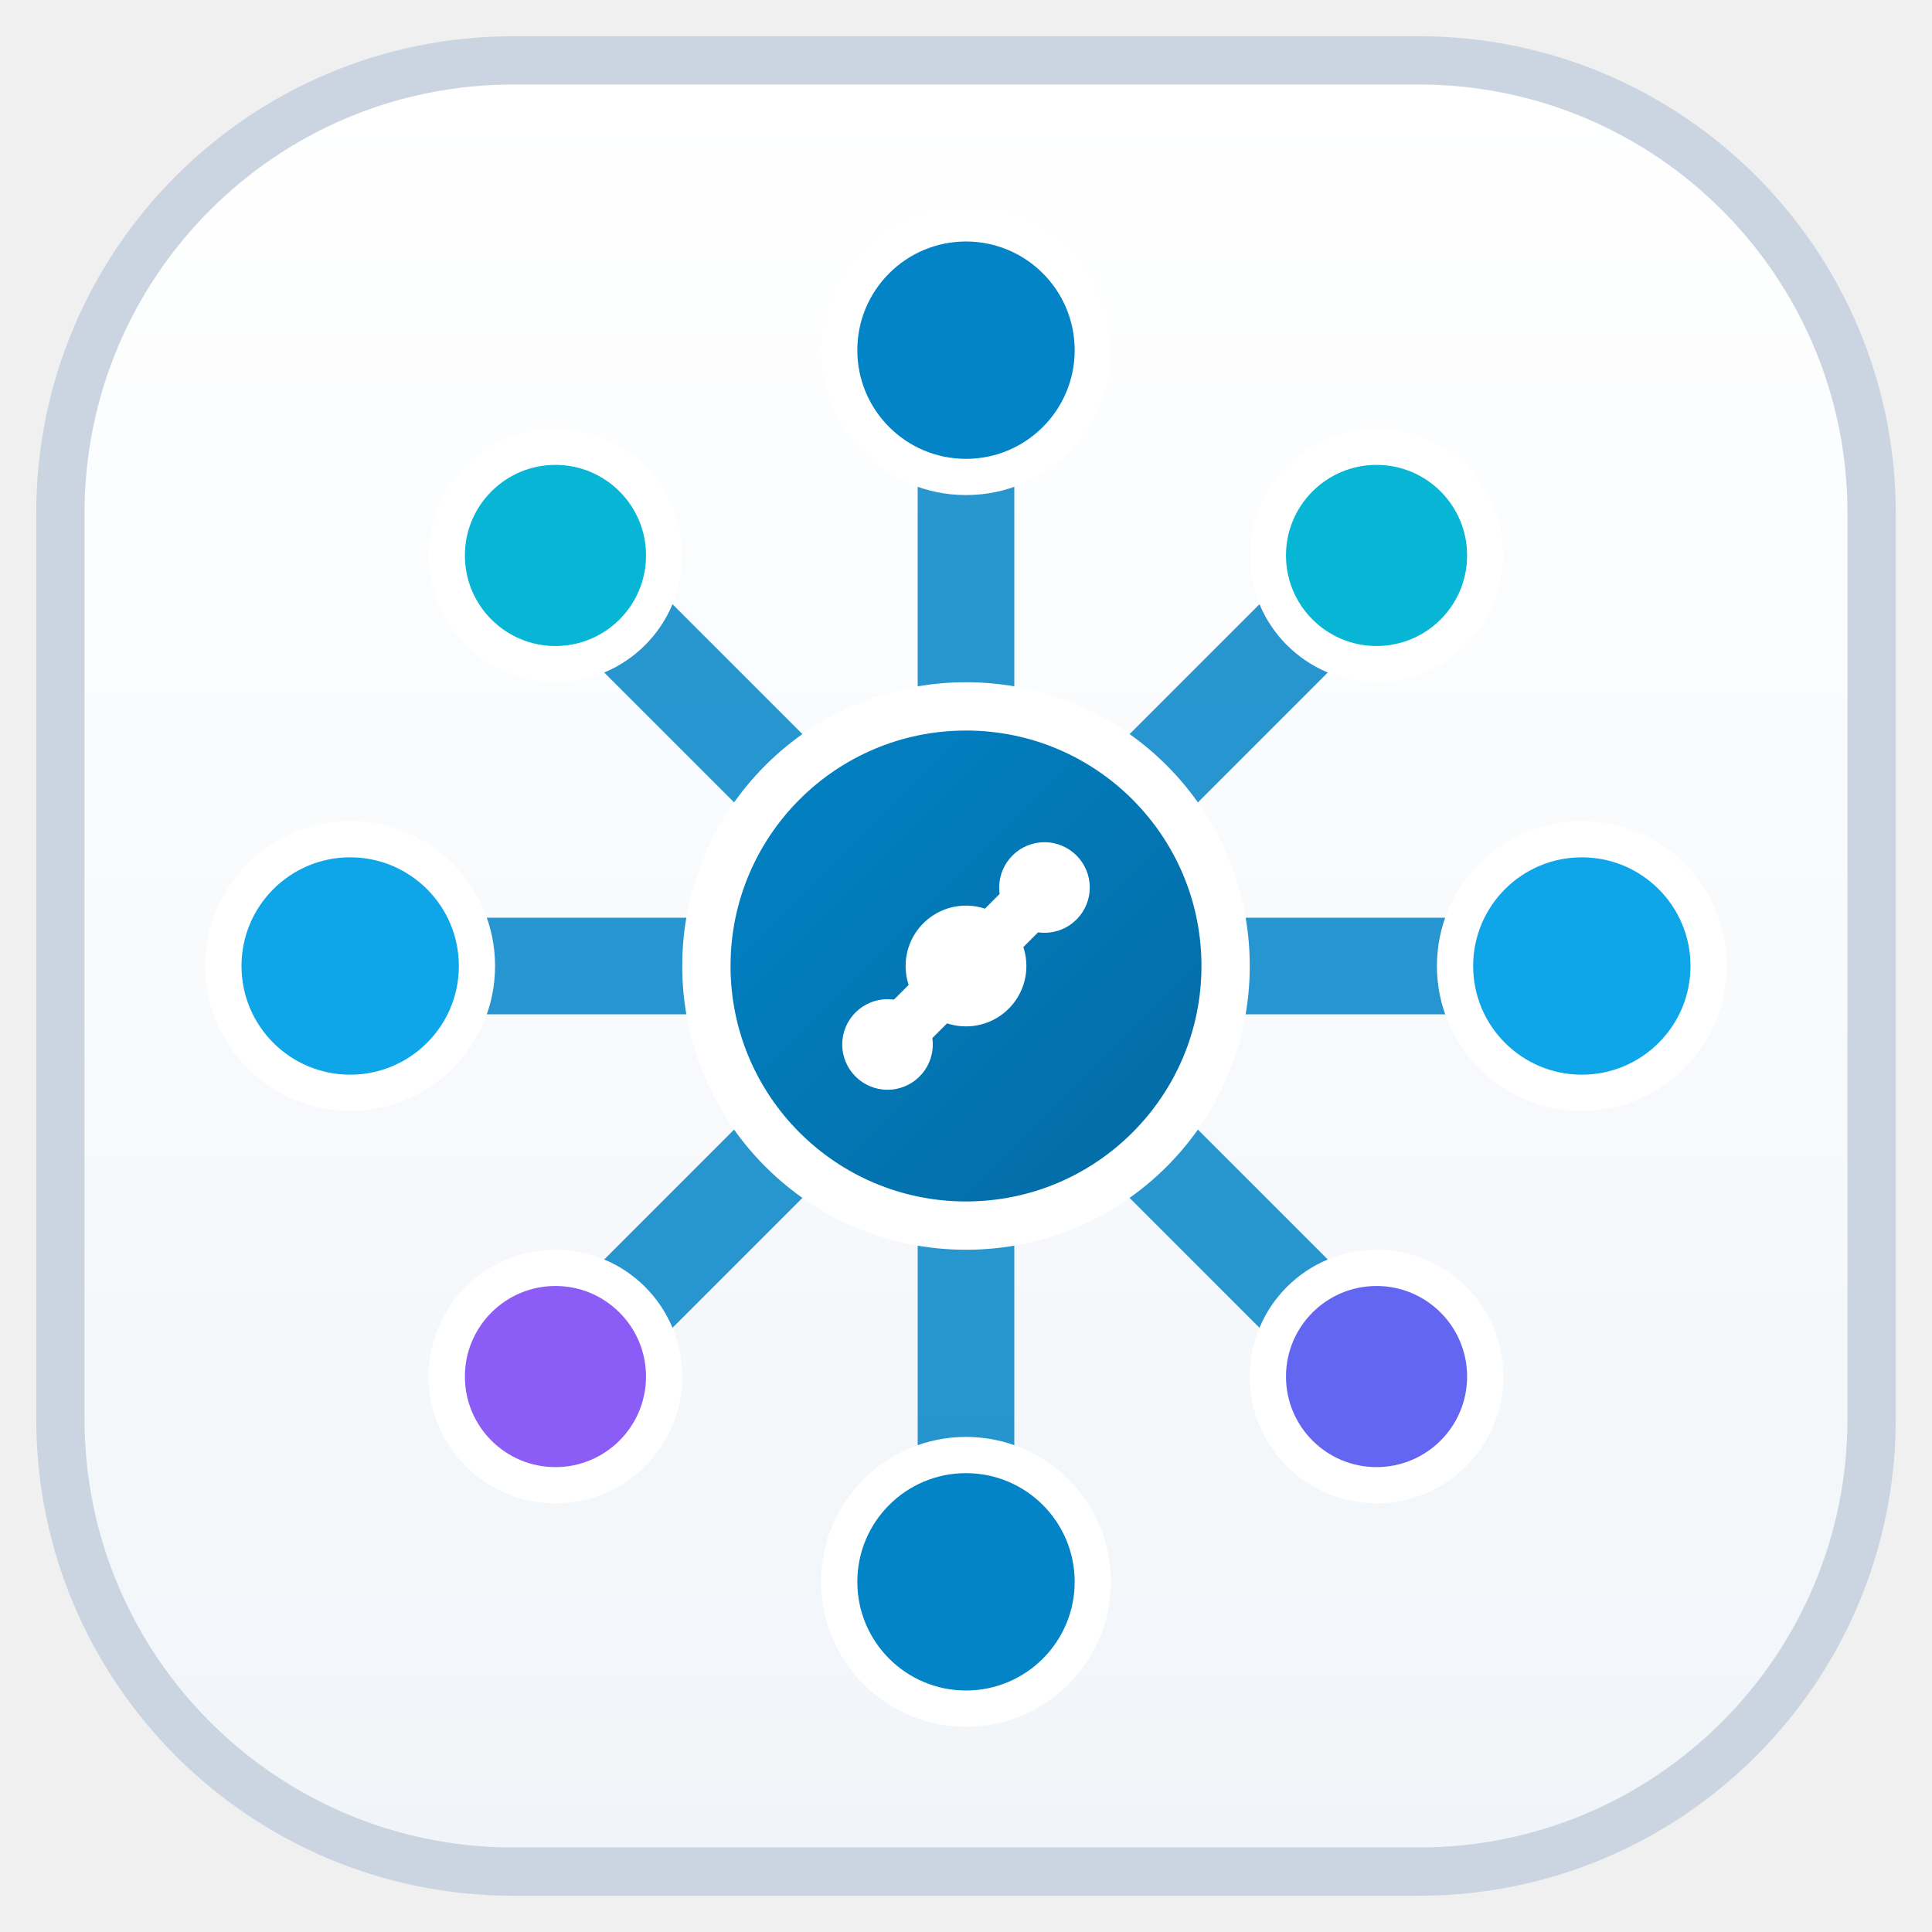
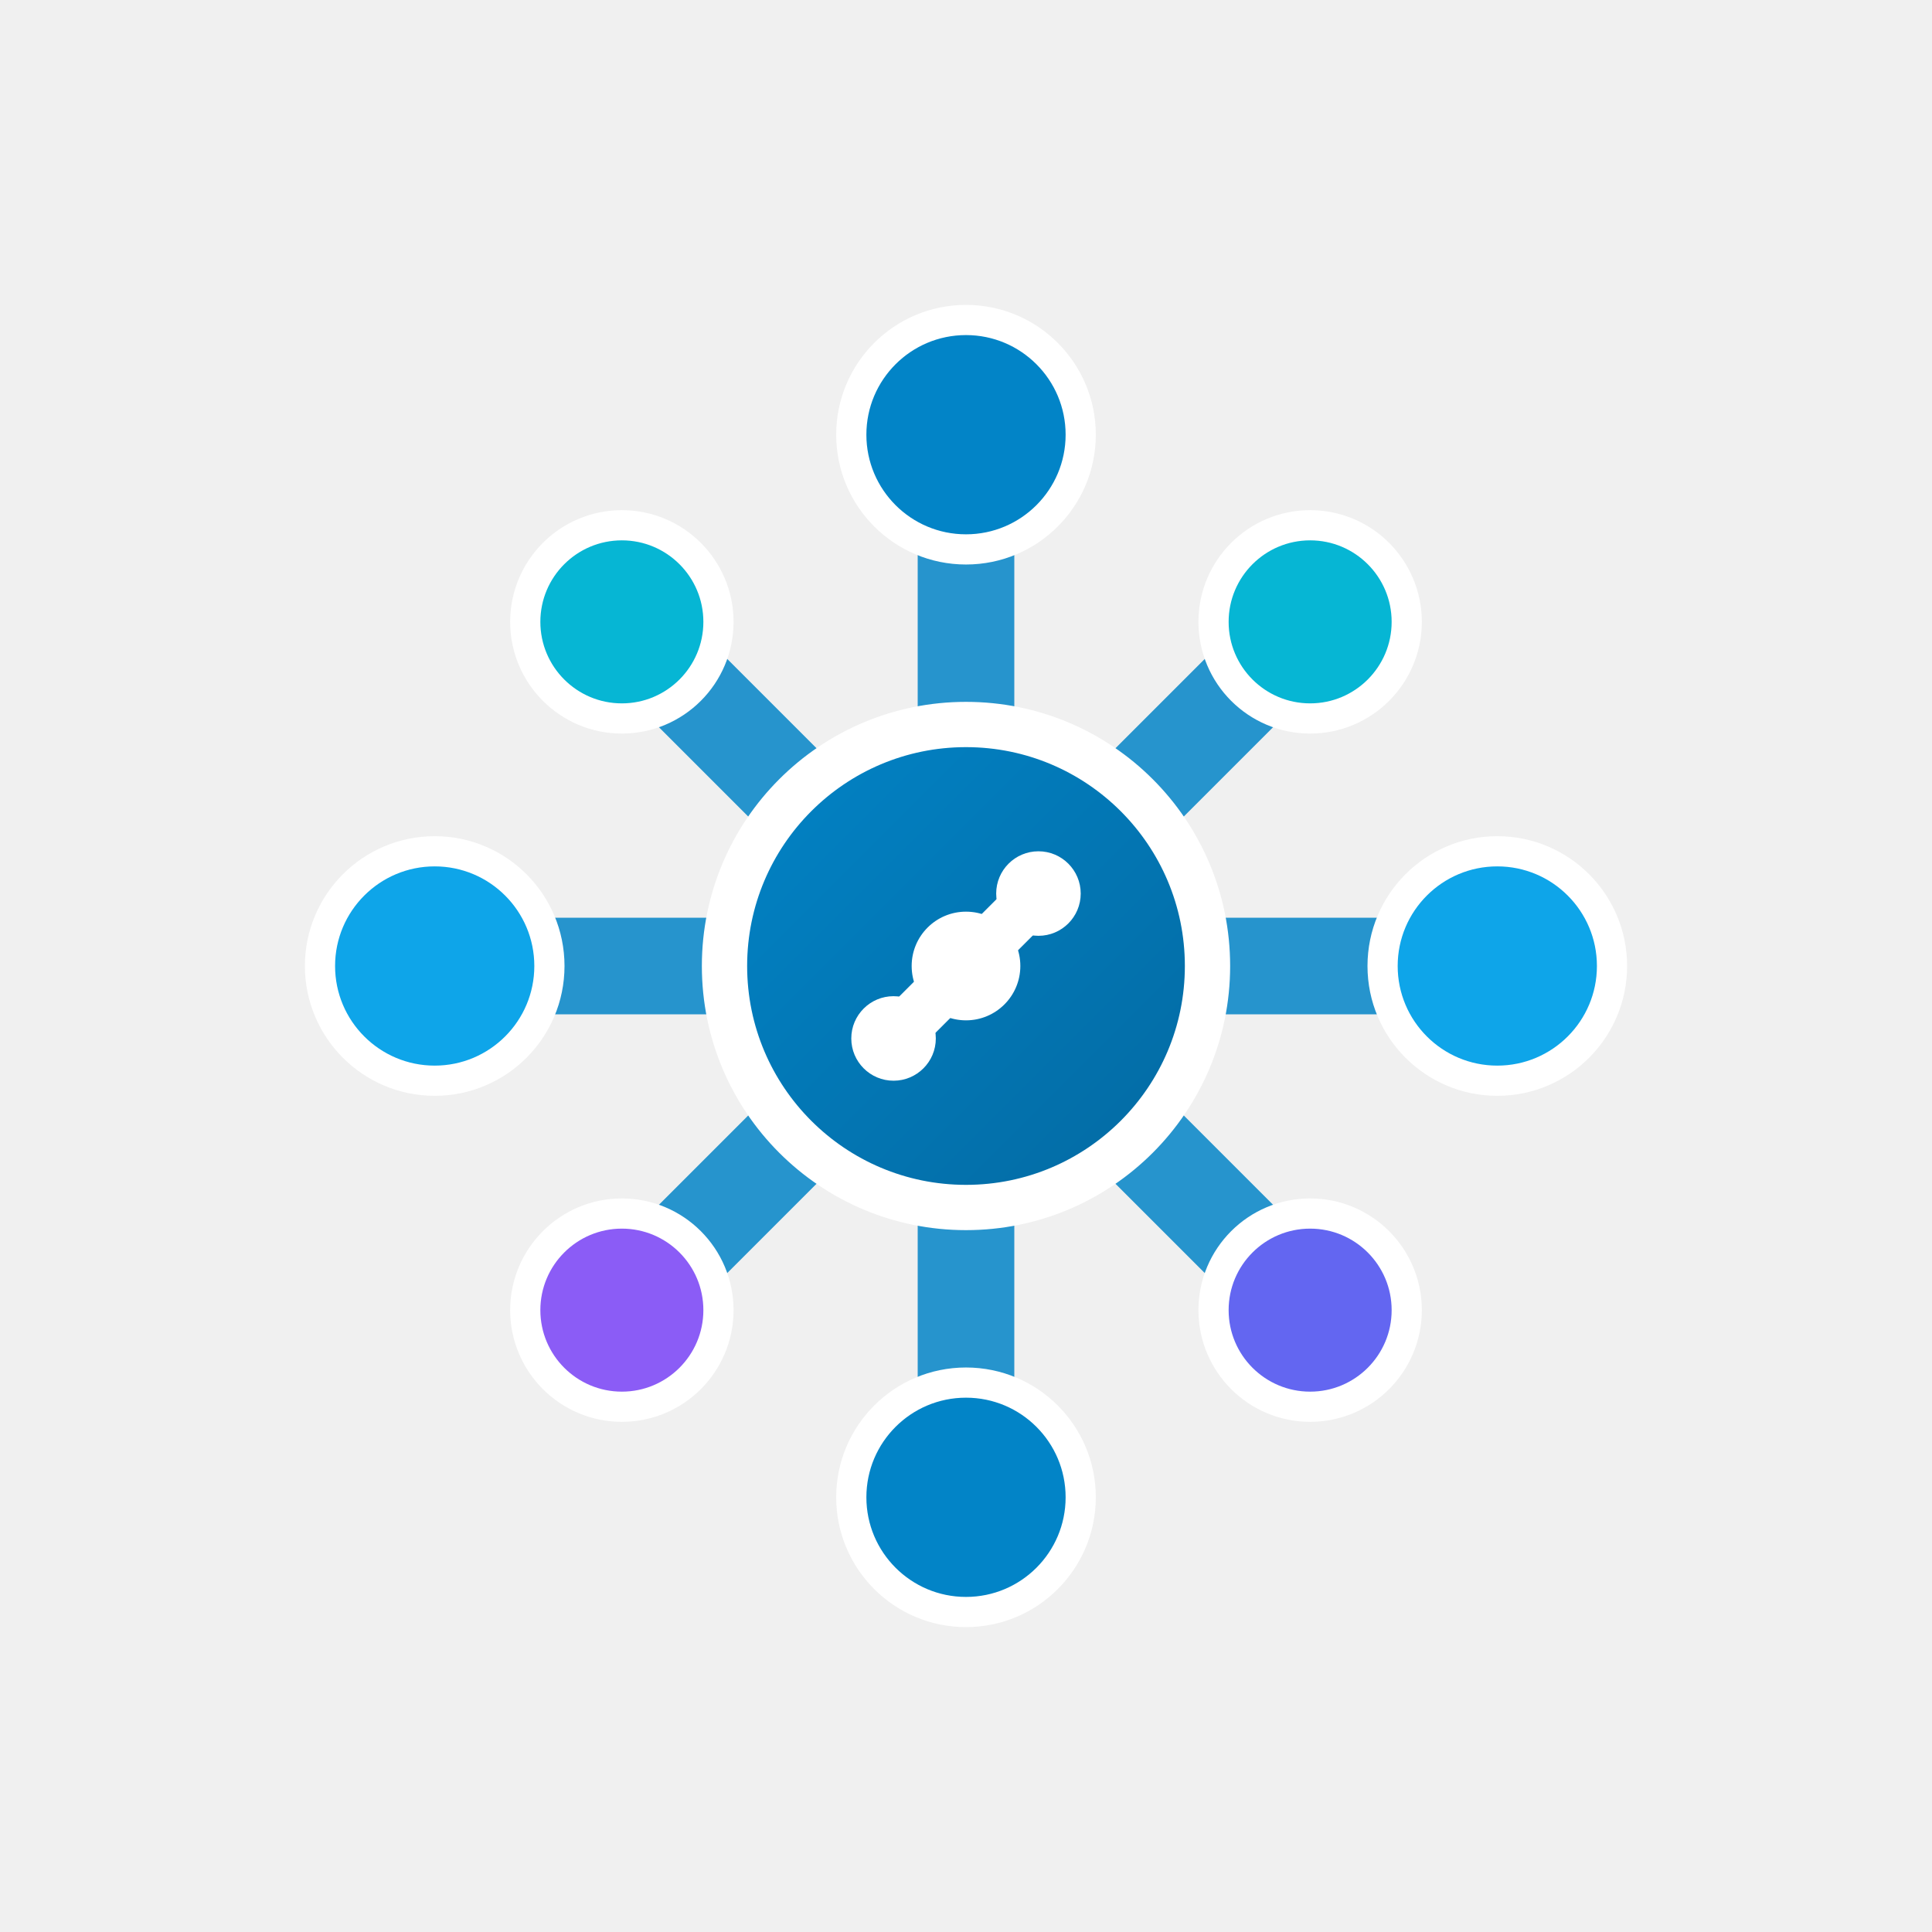
<svg xmlns="http://www.w3.org/2000/svg" viewBox="0 0 32 32" width="32" height="32" fill="none">
  <defs>
-     <linearGradient id="mfBg" x1="0" y1="0" x2="0" y2="1">
-       <stop offset="0%" stop-color="#FFFFFF" />
-       <stop offset="100%" stop-color="#F1F5F9" />
-     </linearGradient>
    <linearGradient id="mfCenter" x1="0" y1="0" x2="1" y2="1">
      <stop offset="0%" stop-color="#0284C7" />
      <stop offset="100%" stop-color="#0369A1" />
    </linearGradient>
  </defs>
-   <rect x="1" y="1" width="30" height="30" rx="7.5" fill="url(#mfBg)" stroke="#CBD5E1" stroke-width="0.8" />
  <g stroke="#0284C7" stroke-width="1.6" stroke-linecap="round" opacity="0.85">
-     <line x1="16" y1="16" x2="16" y2="5.8" />
-     <line x1="16" y1="16" x2="22.8" y2="9.2" />
-     <line x1="16" y1="16" x2="26.2" y2="16" />
-     <line x1="16" y1="16" x2="22.8" y2="22.8" />
-     <line x1="16" y1="16" x2="16" y2="26.2" />
-     <line x1="16" y1="16" x2="9.2" y2="22.8" />
-     <line x1="16" y1="16" x2="5.8" y2="16" />
-     <line x1="16" y1="16" x2="9.2" y2="9.2" />
+     <line x1="16" y1="16" x2="16" y2="7.2" />
+     <line x1="16" y1="16" x2="21.7" y2="10.3" />
+     <line x1="16" y1="16" x2="24.8" y2="16" />
+     <line x1="16" y1="16" x2="21.7" y2="21.7" />
+     <line x1="16" y1="16" x2="16" y2="24.8" />
+     <line x1="16" y1="16" x2="10.3" y2="21.7" />
+     <line x1="16" y1="16" x2="7.2" y2="16" />
+     <line x1="16" y1="16" x2="10.3" y2="10.3" />
  </g>
-   <circle cx="16" cy="5.8" r="2.1" fill="#0284C7" stroke="#FFFFFF" stroke-width="0.6" />
-   <circle cx="22.8" cy="9.2" r="1.8" fill="#06B6D4" stroke="#FFFFFF" stroke-width="0.6" />
-   <circle cx="26.2" cy="16" r="2.1" fill="#0EA5E9" stroke="#FFFFFF" stroke-width="0.6" />
-   <circle cx="22.8" cy="22.8" r="1.8" fill="#6366F1" stroke="#FFFFFF" stroke-width="0.6" />
-   <circle cx="16" cy="26.2" r="2.1" fill="#0284C7" stroke="#FFFFFF" stroke-width="0.6" />
-   <circle cx="9.2" cy="22.8" r="1.8" fill="#8B5CF6" stroke="#FFFFFF" stroke-width="0.6" />
-   <circle cx="5.8" cy="16" r="2.1" fill="#0EA5E9" stroke="#FFFFFF" stroke-width="0.6" />
-   <circle cx="9.2" cy="9.2" r="1.8" fill="#06B6D4" stroke="#FFFFFF" stroke-width="0.6" />
-   <circle cx="16" cy="16" r="4.3" fill="url(#mfCenter)" stroke="#FFFFFF" stroke-width="0.8" />
-   <g stroke="#FFFFFF" stroke-width="0.9" stroke-linecap="round">
-     <line x1="14.7" y1="17.3" x2="16" y2="16" />
-     <line x1="16" y1="16" x2="17.3" y2="14.7" />
+   <circle cx="16" cy="7.2" r="1.9" fill="#0284C7" stroke="#FFFFFF" stroke-width="0.5" />
+   <circle cx="21.7" cy="10.3" r="1.6" fill="#06B6D4" stroke="#FFFFFF" stroke-width="0.5" />
+   <circle cx="24.8" cy="16" r="1.9" fill="#0EA5E9" stroke="#FFFFFF" stroke-width="0.5" />
+   <circle cx="21.7" cy="21.7" r="1.6" fill="#6366F1" stroke="#FFFFFF" stroke-width="0.5" />
+   <circle cx="16" cy="24.8" r="1.9" fill="#0284C7" stroke="#FFFFFF" stroke-width="0.5" />
+   <circle cx="10.3" cy="21.7" r="1.6" fill="#8B5CF6" stroke="#FFFFFF" stroke-width="0.5" />
+   <circle cx="7.2" cy="16" r="1.9" fill="#0EA5E9" stroke="#FFFFFF" stroke-width="0.5" />
+   <circle cx="10.3" cy="10.3" r="1.6" fill="#06B6D4" stroke="#FFFFFF" stroke-width="0.5" />
+   <circle cx="16" cy="16" r="4.0" fill="url(#mfCenter)" stroke="#FFFFFF" stroke-width="0.75" />
+   <g stroke="#FFFFFF" stroke-width="0.85" stroke-linecap="round">
+     <line x1="14.8" y1="17.2" x2="16" y2="16" />
+     <line x1="16" y1="16" x2="17.2" y2="14.8" />
  </g>
-   <circle cx="14.7" cy="17.3" r="0.75" fill="#FFFFFF" />
-   <circle cx="16" cy="16" r="1.0" fill="#FFFFFF" />
-   <circle cx="17.3" cy="14.7" r="0.75" fill="#FFFFFF" />
+   <circle cx="14.8" cy="17.2" r="0.7" fill="#FFFFFF" />
+   <circle cx="16" cy="16" r="0.9" fill="#FFFFFF" />
+   <circle cx="17.2" cy="14.8" r="0.7" fill="#FFFFFF" />
</svg>
